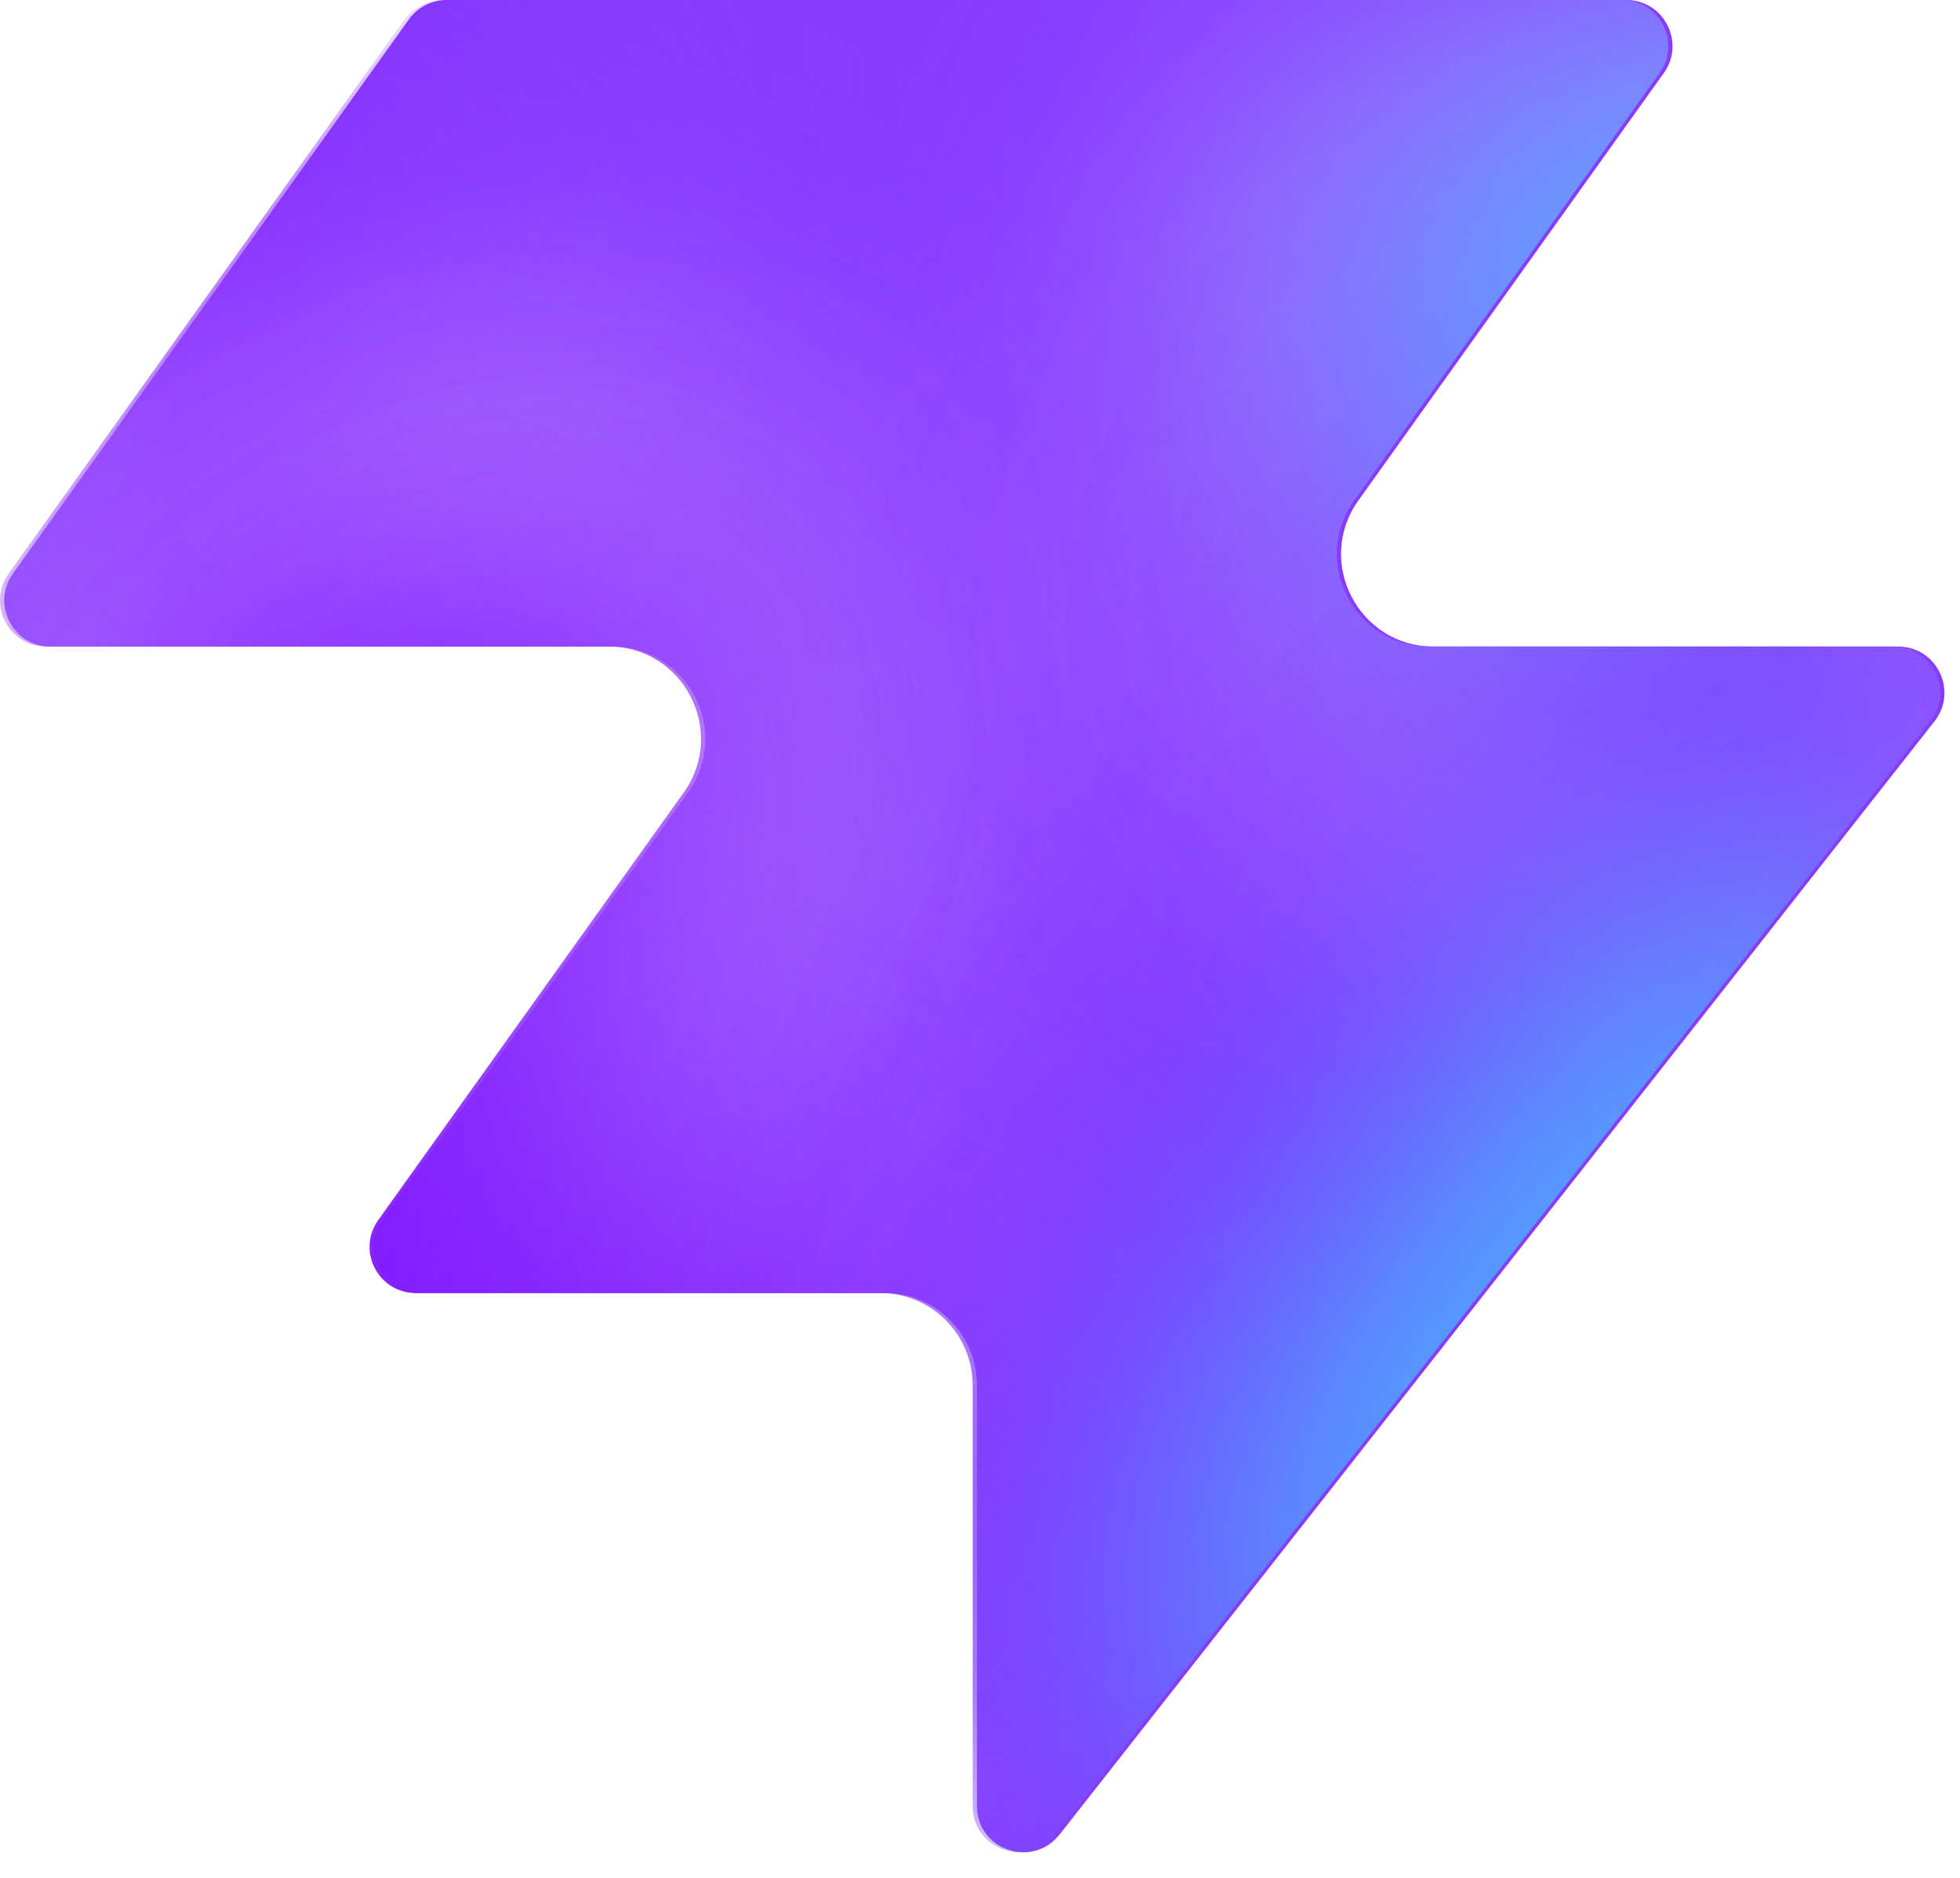
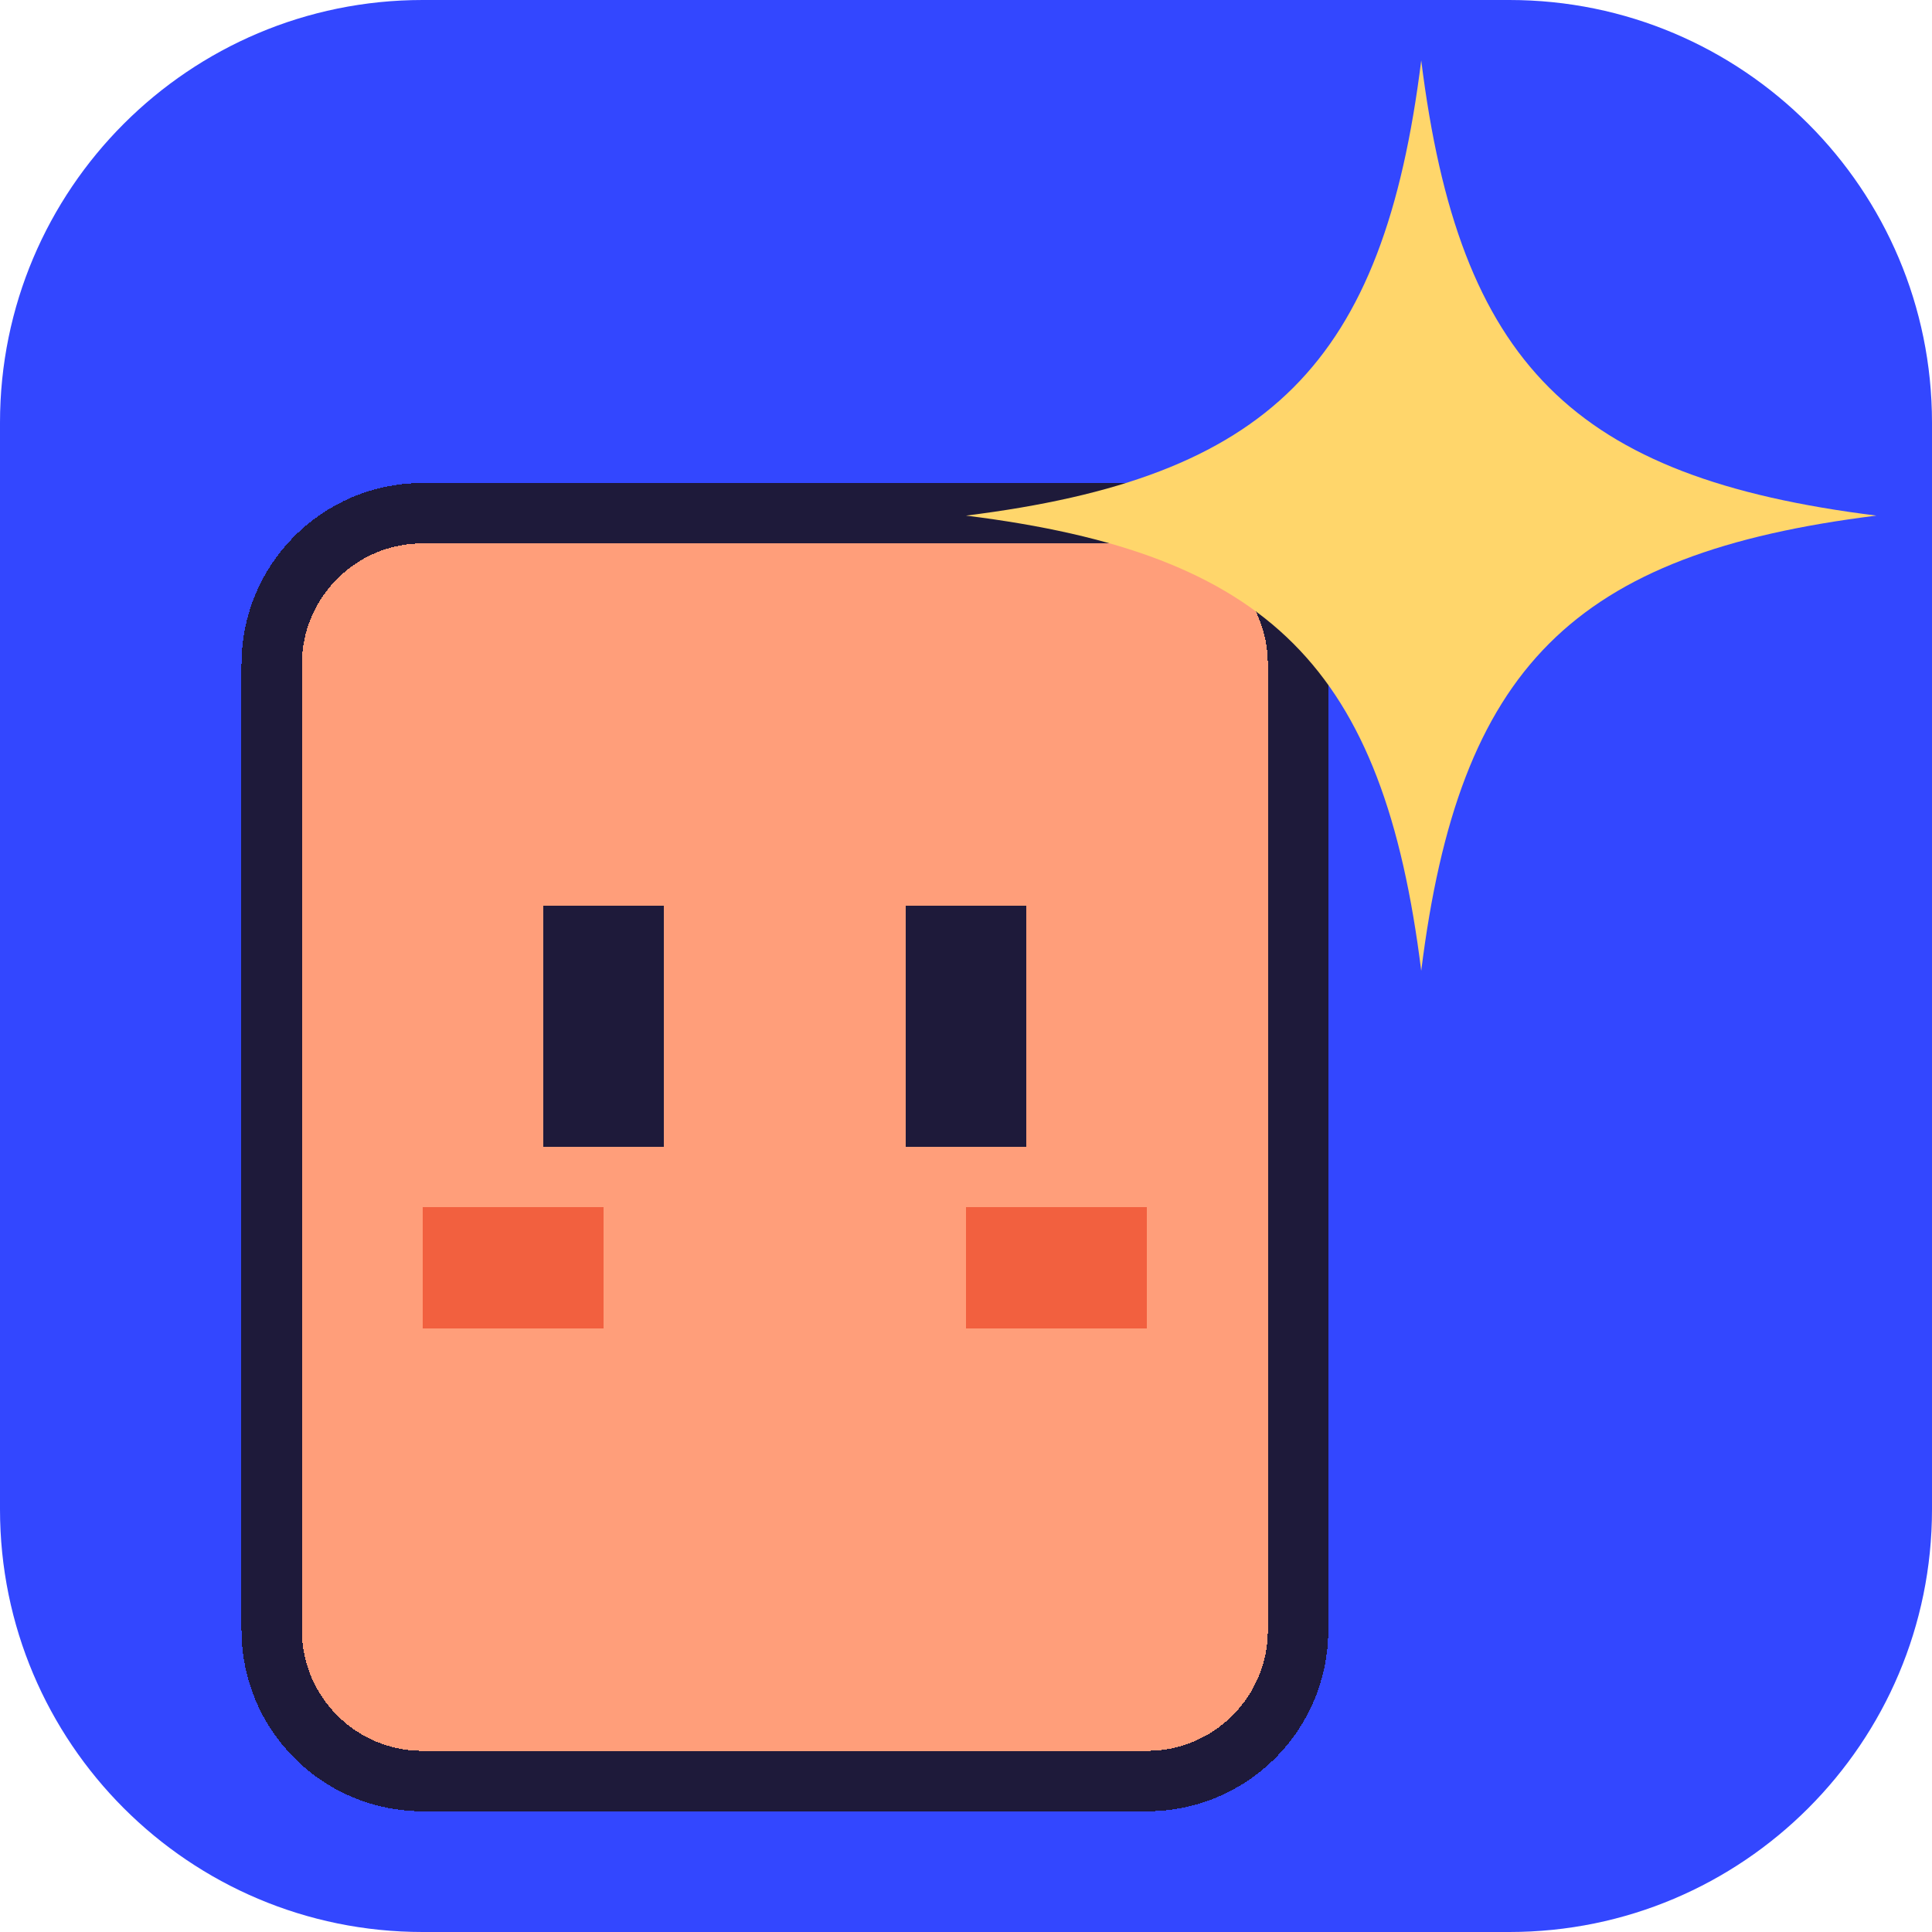
- <svg xmlns="http://www.w3.org/2000/svg" width="48" height="46" fill="none" viewBox="0 0 48 46">
-   <path fill="#863bff" d="M25.946 44.938c-.664.845-2.021.375-2.021-.698V33.937a2.26 2.26 0 0 0-2.262-2.262H10.287c-.92 0-1.456-1.04-.92-1.788l7.48-10.471c1.07-1.497 0-3.578-1.842-3.578H1.237c-.92 0-1.456-1.04-.92-1.788L10.013.474c.214-.297.556-.474.92-.474h28.894c.92 0 1.456 1.04.92 1.788l-7.48 10.471c-1.07 1.498 0 3.579 1.842 3.579h11.377c.943 0 1.473 1.088.89 1.83L25.947 44.94z" style="fill:#863bff;fill:color(display-p3 .525 .23 1);fill-opacity:1" />
-   <mask id="a" width="48" height="46" x="0" y="0" maskUnits="userSpaceOnUse" style="mask-type:alpha">
-     <path fill="#000" d="M25.842 44.938c-.664.844-2.021.375-2.021-.698V33.937a2.26 2.26 0 0 0-2.262-2.262H10.183c-.92 0-1.456-1.04-.92-1.788l7.48-10.471c1.07-1.498 0-3.579-1.842-3.579H1.133c-.92 0-1.456-1.04-.92-1.787L9.91.473c.214-.297.556-.474.92-.474h28.894c.92 0 1.456 1.04.92 1.788l-7.48 10.471c-1.07 1.498 0 3.578 1.842 3.578h11.377c.943 0 1.473 1.088.89 1.832L25.843 44.94z" style="fill:#000;fill-opacity:1" />
-   </mask>
-   <g mask="url(#a)">
-     <g filter="url(#b)">
-       <ellipse cx="5.508" cy="14.704" fill="#ede6ff" rx="5.508" ry="14.704" style="fill:#ede6ff;fill:color(display-p3 .927 .903 1);fill-opacity:1" transform="matrix(.00324 1 1 -.00324 -4.47 31.516)" />
-     </g>
-     <g filter="url(#c)">
-       <ellipse cx="10.399" cy="29.851" fill="#ede6ff" rx="10.399" ry="29.851" style="fill:#ede6ff;fill:color(display-p3 .927 .903 1);fill-opacity:1" transform="matrix(.00324 1 1 -.00324 -39.328 7.883)" />
-     </g>
-     <g filter="url(#d)">
-       <ellipse cx="5.508" cy="30.487" fill="#7e14ff" rx="5.508" ry="30.487" style="fill:#7e14ff;fill:color(display-p3 .492 .077 1);fill-opacity:1" transform="rotate(89.814 -25.913 -14.639)scale(1 -1)" />
-     </g>
-     <g filter="url(#e)">
-       <ellipse cx="5.508" cy="30.599" fill="#7e14ff" rx="5.508" ry="30.599" style="fill:#7e14ff;fill:color(display-p3 .492 .077 1);fill-opacity:1" transform="rotate(89.814 -32.644 -3.334)scale(1 -1)" />
-     </g>
-     <g filter="url(#f)">
-       <ellipse cx="5.508" cy="30.599" fill="#7e14ff" rx="5.508" ry="30.599" style="fill:#7e14ff;fill:color(display-p3 .492 .077 1);fill-opacity:1" transform="matrix(.00324 1 1 -.00324 -34.34 30.47)" />
-     </g>
-     <g filter="url(#g)">
-       <ellipse cx="14.072" cy="22.078" fill="#ede6ff" rx="14.072" ry="22.078" style="fill:#ede6ff;fill:color(display-p3 .927 .903 1);fill-opacity:1" transform="rotate(93.35 24.506 48.493)scale(-1 1)" />
-     </g>
-     <g filter="url(#h)">
-       <ellipse cx="3.47" cy="21.501" fill="#7e14ff" rx="3.47" ry="21.501" style="fill:#7e14ff;fill:color(display-p3 .492 .077 1);fill-opacity:1" transform="rotate(89.009 28.708 47.59)scale(-1 1)" />
-     </g>
-     <g filter="url(#i)">
-       <ellipse cx="3.47" cy="21.501" fill="#7e14ff" rx="3.47" ry="21.501" style="fill:#7e14ff;fill:color(display-p3 .492 .077 1);fill-opacity:1" transform="rotate(89.009 28.708 47.59)scale(-1 1)" />
-     </g>
-     <g filter="url(#j)">
-       <ellipse cx=".387" cy="8.972" fill="#7e14ff" rx="4.407" ry="29.108" style="fill:#7e14ff;fill:color(display-p3 .492 .077 1);fill-opacity:1" transform="rotate(39.51 .387 8.972)" />
-     </g>
-     <g filter="url(#k)">
-       <ellipse cx="47.523" cy="-6.092" fill="#7e14ff" rx="4.407" ry="29.108" style="fill:#7e14ff;fill:color(display-p3 .492 .077 1);fill-opacity:1" transform="rotate(37.892 47.523 -6.092)" />
-     </g>
-     <g filter="url(#l)">
-       <ellipse cx="41.412" cy="6.333" fill="#47bfff" rx="5.971" ry="9.665" style="fill:#47bfff;fill:color(display-p3 .28 .748 1);fill-opacity:1" transform="rotate(37.892 41.412 6.333)" />
-     </g>
-     <g filter="url(#m)">
-       <ellipse cx="-1.879" cy="38.332" fill="#7e14ff" rx="4.407" ry="29.108" style="fill:#7e14ff;fill:color(display-p3 .492 .077 1);fill-opacity:1" transform="rotate(37.892 -1.88 38.332)" />
-     </g>
-     <g filter="url(#n)">
-       <ellipse cx="-1.879" cy="38.332" fill="#7e14ff" rx="4.407" ry="29.108" style="fill:#7e14ff;fill:color(display-p3 .492 .077 1);fill-opacity:1" transform="rotate(37.892 -1.88 38.332)" />
-     </g>
-     <g filter="url(#o)">
-       <ellipse cx="35.651" cy="29.907" fill="#7e14ff" rx="4.407" ry="29.108" style="fill:#7e14ff;fill:color(display-p3 .492 .077 1);fill-opacity:1" transform="rotate(37.892 35.651 29.907)" />
-     </g>
-     <g filter="url(#p)">
-       <ellipse cx="38.418" cy="32.4" fill="#47bfff" rx="5.971" ry="15.297" style="fill:#47bfff;fill:color(display-p3 .28 .748 1);fill-opacity:1" transform="rotate(37.892 38.418 32.4)" />
-     </g>
+ <svg xmlns="http://www.w3.org/2000/svg" width="32" height="32" viewBox="0 0 32 32">
+   <rect x="0" y="0" width="32" height="32" rx="7" fill="#3347FF" />
+   <g shape-rendering="crispEdges">
+     <rect x="4" y="8" width="18" height="22" rx="3" fill="#1E1A3A" />
+     <rect x="5" y="9" width="16" height="20" rx="2" fill="#FF9E7A" />
+     <rect x="9" y="15" width="2" height="4" rx="0" fill="#1E1A3A" />
+     <rect x="15" y="15" width="2" height="4" rx="0" fill="#1E1A3A" />
+     <rect x="7" y="20" width="3" height="2" rx="0" fill="#F2603F" />
+     <rect x="16" y="20" width="3" height="2" rx="0" fill="#F2603F" />
  </g>
-   <defs>
-     <filter id="b" width="60.045" height="41.654" x="-19.77" y="16.149" color-interpolation-filters="sRGB" filterUnits="userSpaceOnUse">
-       <feFlood flood-opacity="0" result="BackgroundImageFix" />
-       <feBlend in="SourceGraphic" in2="BackgroundImageFix" result="shape" />
-       <feGaussianBlur result="effect1_foregroundBlur_2002_17158" stdDeviation="7.659" />
-     </filter>
-     <filter id="c" width="90.34" height="51.437" x="-54.613" y="-7.533" color-interpolation-filters="sRGB" filterUnits="userSpaceOnUse">
-       <feFlood flood-opacity="0" result="BackgroundImageFix" />
-       <feBlend in="SourceGraphic" in2="BackgroundImageFix" result="shape" />
-       <feGaussianBlur result="effect1_foregroundBlur_2002_17158" stdDeviation="7.659" />
-     </filter>
-     <filter id="d" width="79.355" height="29.4" x="-49.64" y="2.03" color-interpolation-filters="sRGB" filterUnits="userSpaceOnUse">
-       <feFlood flood-opacity="0" result="BackgroundImageFix" />
-       <feBlend in="SourceGraphic" in2="BackgroundImageFix" result="shape" />
-       <feGaussianBlur result="effect1_foregroundBlur_2002_17158" stdDeviation="4.596" />
-     </filter>
-     <filter id="e" width="79.579" height="29.4" x="-45.045" y="20.029" color-interpolation-filters="sRGB" filterUnits="userSpaceOnUse">
-       <feFlood flood-opacity="0" result="BackgroundImageFix" />
-       <feBlend in="SourceGraphic" in2="BackgroundImageFix" result="shape" />
-       <feGaussianBlur result="effect1_foregroundBlur_2002_17158" stdDeviation="4.596" />
-     </filter>
-     <filter id="f" width="79.579" height="29.4" x="-43.513" y="21.178" color-interpolation-filters="sRGB" filterUnits="userSpaceOnUse">
-       <feFlood flood-opacity="0" result="BackgroundImageFix" />
-       <feBlend in="SourceGraphic" in2="BackgroundImageFix" result="shape" />
-       <feGaussianBlur result="effect1_foregroundBlur_2002_17158" stdDeviation="4.596" />
-     </filter>
-     <filter id="g" width="74.749" height="58.852" x="15.756" y="-17.901" color-interpolation-filters="sRGB" filterUnits="userSpaceOnUse">
-       <feFlood flood-opacity="0" result="BackgroundImageFix" />
-       <feBlend in="SourceGraphic" in2="BackgroundImageFix" result="shape" />
-       <feGaussianBlur result="effect1_foregroundBlur_2002_17158" stdDeviation="7.659" />
-     </filter>
-     <filter id="h" width="61.377" height="25.362" x="23.548" y="2.284" color-interpolation-filters="sRGB" filterUnits="userSpaceOnUse">
-       <feFlood flood-opacity="0" result="BackgroundImageFix" />
-       <feBlend in="SourceGraphic" in2="BackgroundImageFix" result="shape" />
-       <feGaussianBlur result="effect1_foregroundBlur_2002_17158" stdDeviation="4.596" />
-     </filter>
-     <filter id="i" width="61.377" height="25.362" x="23.548" y="2.284" color-interpolation-filters="sRGB" filterUnits="userSpaceOnUse">
-       <feFlood flood-opacity="0" result="BackgroundImageFix" />
-       <feBlend in="SourceGraphic" in2="BackgroundImageFix" result="shape" />
-       <feGaussianBlur result="effect1_foregroundBlur_2002_17158" stdDeviation="4.596" />
-     </filter>
-     <filter id="j" width="56.045" height="63.649" x="-27.636" y="-22.853" color-interpolation-filters="sRGB" filterUnits="userSpaceOnUse">
-       <feFlood flood-opacity="0" result="BackgroundImageFix" />
-       <feBlend in="SourceGraphic" in2="BackgroundImageFix" result="shape" />
-       <feGaussianBlur result="effect1_foregroundBlur_2002_17158" stdDeviation="4.596" />
-     </filter>
-     <filter id="k" width="54.814" height="64.646" x="20.116" y="-38.415" color-interpolation-filters="sRGB" filterUnits="userSpaceOnUse">
-       <feFlood flood-opacity="0" result="BackgroundImageFix" />
-       <feBlend in="SourceGraphic" in2="BackgroundImageFix" result="shape" />
-       <feGaussianBlur result="effect1_foregroundBlur_2002_17158" stdDeviation="4.596" />
-     </filter>
-     <filter id="l" width="33.541" height="35.313" x="24.641" y="-11.323" color-interpolation-filters="sRGB" filterUnits="userSpaceOnUse">
-       <feFlood flood-opacity="0" result="BackgroundImageFix" />
-       <feBlend in="SourceGraphic" in2="BackgroundImageFix" result="shape" />
-       <feGaussianBlur result="effect1_foregroundBlur_2002_17158" stdDeviation="4.596" />
-     </filter>
-     <filter id="m" width="54.814" height="64.646" x="-29.286" y="6.009" color-interpolation-filters="sRGB" filterUnits="userSpaceOnUse">
-       <feFlood flood-opacity="0" result="BackgroundImageFix" />
-       <feBlend in="SourceGraphic" in2="BackgroundImageFix" result="shape" />
-       <feGaussianBlur result="effect1_foregroundBlur_2002_17158" stdDeviation="4.596" />
-     </filter>
-     <filter id="n" width="54.814" height="64.646" x="-29.286" y="6.009" color-interpolation-filters="sRGB" filterUnits="userSpaceOnUse">
-       <feFlood flood-opacity="0" result="BackgroundImageFix" />
-       <feBlend in="SourceGraphic" in2="BackgroundImageFix" result="shape" />
-       <feGaussianBlur result="effect1_foregroundBlur_2002_17158" stdDeviation="4.596" />
-     </filter>
-     <filter id="o" width="54.814" height="64.646" x="8.244" y="-2.416" color-interpolation-filters="sRGB" filterUnits="userSpaceOnUse">
-       <feFlood flood-opacity="0" result="BackgroundImageFix" />
-       <feBlend in="SourceGraphic" in2="BackgroundImageFix" result="shape" />
-       <feGaussianBlur result="effect1_foregroundBlur_2002_17158" stdDeviation="4.596" />
-     </filter>
-     <filter id="p" width="39.409" height="43.623" x="18.713" y="10.588" color-interpolation-filters="sRGB" filterUnits="userSpaceOnUse">
-       <feFlood flood-opacity="0" result="BackgroundImageFix" />
-       <feBlend in="SourceGraphic" in2="BackgroundImageFix" result="shape" />
-       <feGaussianBlur result="effect1_foregroundBlur_2002_17158" stdDeviation="4.596" />
-     </filter>
-   </defs>
+   <path d="M13 0C14.08 8.67 17.33 11.92 26 13C17.33 14.08 14.08 17.33 13 26C11.92 17.33 8.67 14.08 0 13C8.67 11.92 11.92 8.67 13 0Z" transform="translate(16 1) scale(0.58)" fill="#FFD66B" shape-rendering="geometricPrecision" />
</svg>
